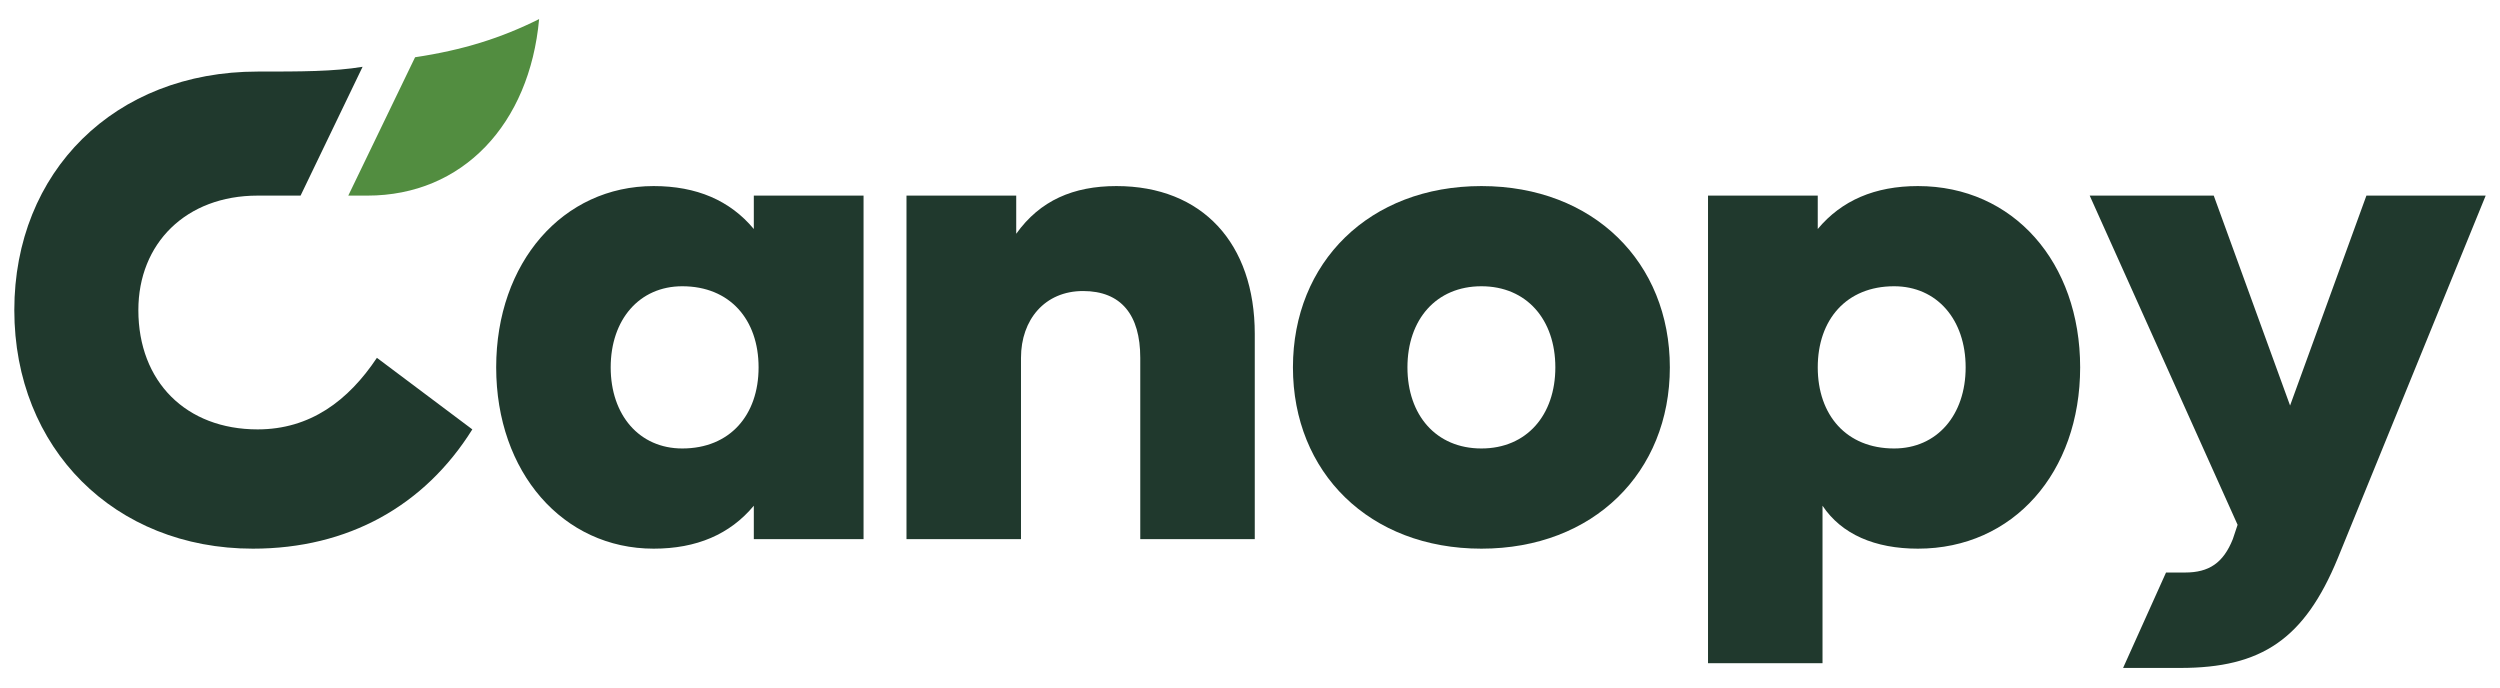
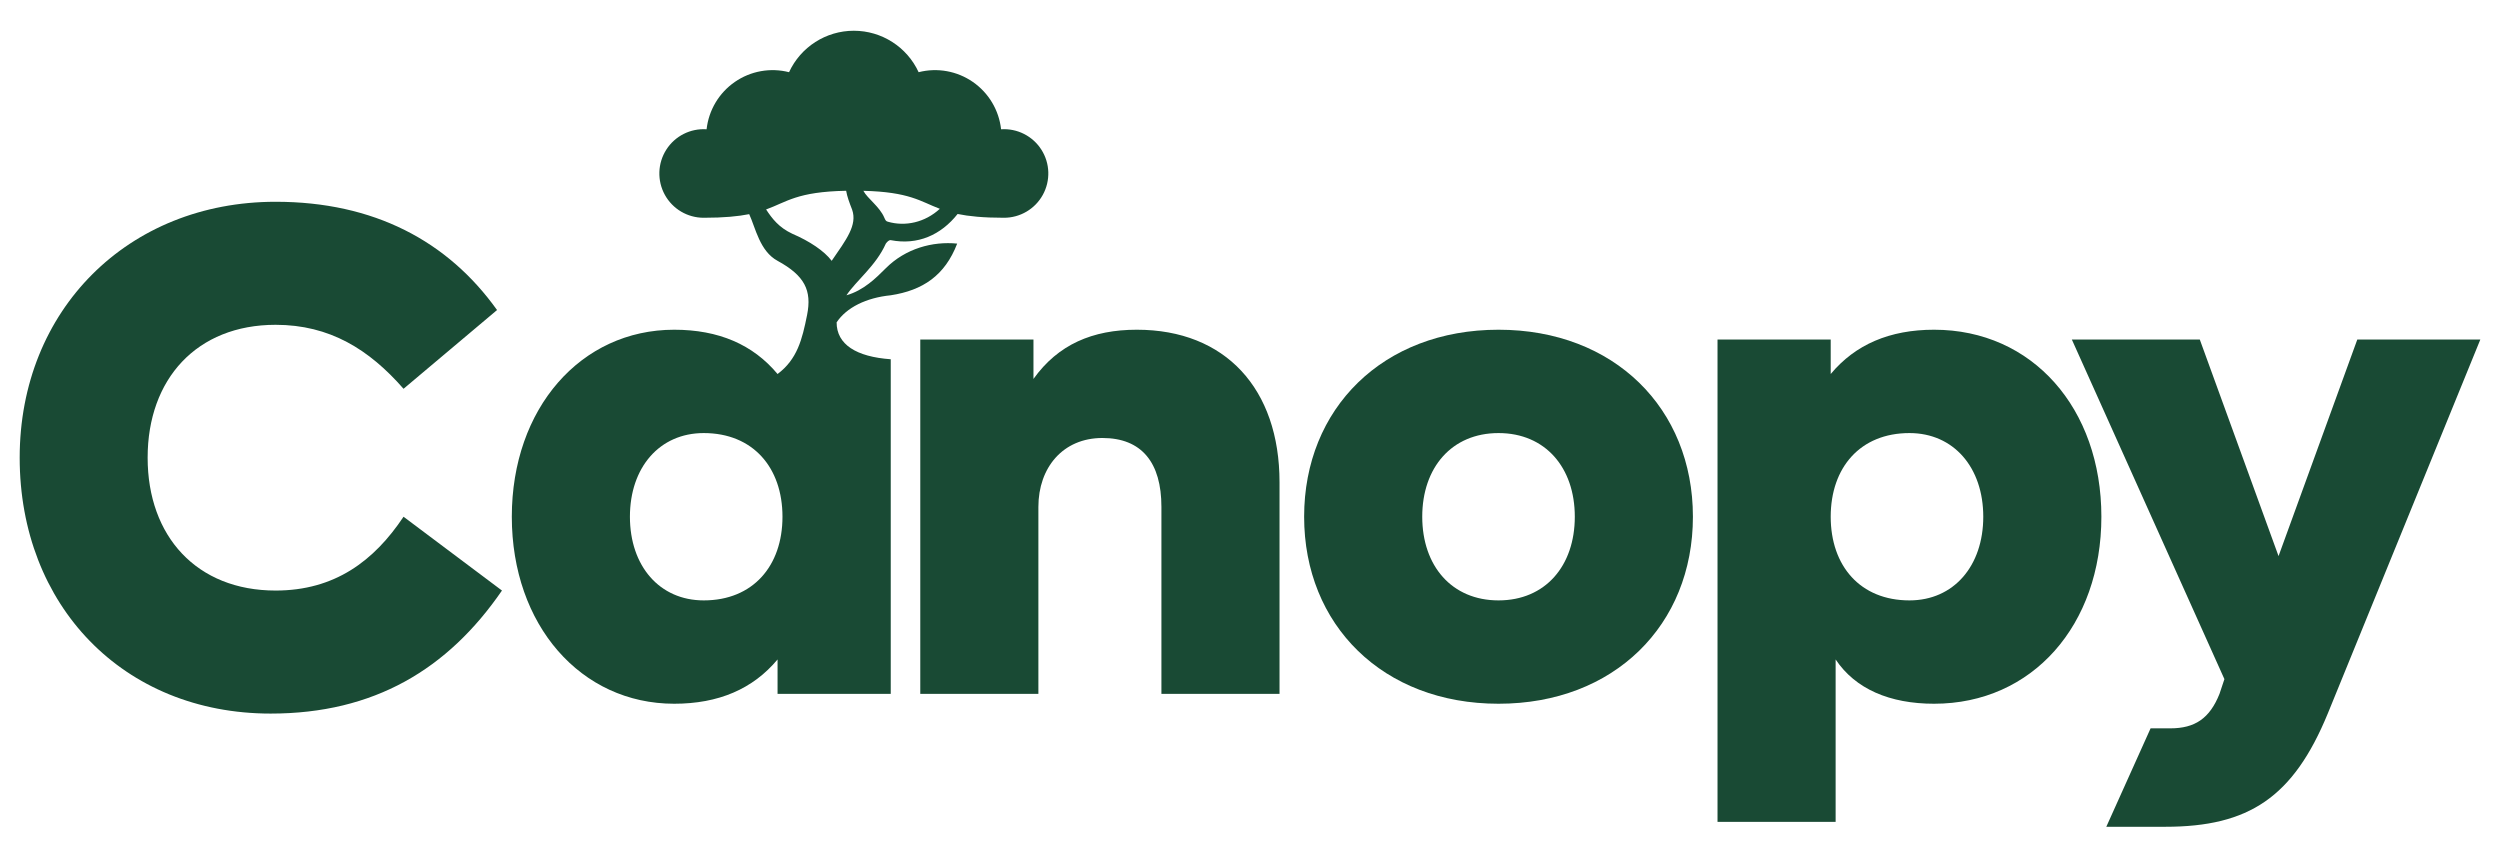
- <svg xmlns="http://www.w3.org/2000/svg" width="524" height="144" viewBox="0 0 524 144" role="img" aria-label="Canopy">
-   <g transform="translate(3 13)" fill="#20392D" fill-rule="evenodd">
-     <path d="M73 1 L60 28 H51        C36 28 26 38 26 52        C26 67 36 77 51 77        C62 77 70 71 76 62        L96 77        C86 93 70 102 50 102        C21 102 0 81 0 52        C0 23 21 2 51 2        C60 2 67 2 73 1 Z" />
-     <path fill="#528D40" d="M84 -1        C94 -2.5 102 -5 110 -9        C108 13 94 28 74 28        H70 Z" />
-     <path transform="translate(101 0)" d="M33 26        C42 26 49 29 54 35        V28 H77 V100 H54 V93        C49 99 42 102 33 102        C14 102 0 86 0 64        C0 42 14 26 33 26 Z        M39 47        C30 47 24 54 24 64        C24 74 30 81 39 81        C49 81 55 74 55 64        C55 54 49 47 39 47 Z" />
-     <path transform="translate(187 0)" d="M0 28 H23 V36        C28 29 35 26 44 26        C62 26 73 38 73 57        V100 H49 V62        C49 53 45 48 37 48        C29 48 24 54 24 62        V100 H0 Z" />
-     <path transform="translate(268 0)" d="M39.5 26        C63 26 79 42 79 64        C79 86 63 102 39.5 102        C16 102 0 86 0 64        C0 42 16 26 39.5 26 Z        M39.5 47        C30 47 24 54 24 64        C24 74 30 81 39.5 81        C49 81 55 74 55 64        C55 54 49 47 39.5 47 Z" />
-     <path transform="translate(355 0)" d="M0 28 H23 V35        C28 29 35 26 44 26        C64 26 78 42 78 64        C78 86 64 102 44 102        C35 102 28 99 24 93        V126 H0 Z        M39 47        C29 47 23 54 23 64        C23 74 29 81 39 81        C48 81 54 74 54 64        C54 54 48 47 39 47 Z" />
-     <path transform="translate(435 0)" d="M0 28 H26 L42 72 L58 28 H83        L52 104        C45 121 36 127 19 127        H7 L16 107 H20        C25 107 28 105 30 100        L31 97 Z" />
+ <svg xmlns="http://www.w3.org/2000/svg" width="508" height="172" viewBox="0 0 508 172" role="img" aria-label="Canopy">
+   <g transform="translate(4 41)" fill="#194A34" fill-rule="evenodd">
+     <path d="M52 0              C72 0 87 8 97 22              L78 38              C71 30 63 25 52 25              C36 25 26 36 26 52              C26 68 36 79 52 79              C64 79 72 73 78 64              L98 79              C87 95 72 104 51 104              C21 104 0 82 0 52              C0 22 22 0 52 0 Z" />
+     <path transform="translate(100 0)" d="M33 26              C42 26 49 29 54 35              C58 32 59 28 60 23              C61 18 59.5 15 54 12              C50.378 10.036 49.536 5.33 48.237 2.516              C46.015 2.961 43.124 3.25 39 3.25              A9 9 0 1 1 39.58 -14.73              A13.5 13.5 0 0 1 56.335 -26.33              A14.5 14.5 0 0 1 82.665 -26.33              A13.5 13.5 0 0 1 99.42 -14.73              A9 9 0 1 1 100 3.25              C95.767 3.25 92.833 2.946 90.588 2.48              C87.201 6.756 82.465 8.865 77 7.8              C76.65 7.75 76.3 8.1 76 8.5              C74 13 70 16 68 19              C71.5 18 74 15.5 76 13.5              C80 9.5 85.5 8 90.5 8.5              C88 15 83.5 18 77 19              C72 19.5 68 21.5 66 24.5              C66 29 70 31.5 77 32              V100              H54              V93              C49 99 42 102 33 102              C14 102 0 86 0 64              C0 42 14 26 33 26              Z              M51.671 1.562              C52.896 3.428 54.275 5.228 57 6.5              C60.5 8 63.5 10 65 12              C67.95 7.7 70.25 4.75 69.15 1.6              C68.609 0.21 68.128 -1.061 67.937 -2.235              C57.932 -2.042 55.923 0.023 51.671 1.562              Z              M71.436 -2.227              C72.278 -0.636 74.753 0.985 75.7 3.25              C75.9 3.7 76 3.95 76.4 4.05              C79.959 5.085 83.964 4.201 86.973 1.43              C83.009 -0.073 80.841 -1.997 71.436 -2.227              Z              M39 47              C30 47 24 54 24 64              C24 74 30 81 39 81              C49 81 55 74 55 64              C55 54 49 47 39 47              Z" />
+     <path transform="translate(183 0)" d="M0 28              H23              V36              C28 29 35 26 44 26              C62 26 73 38 73 57              V100              H49              V62              C49 53 45 48 37 48              C29 48 24 54 24 62              V100              H0 Z" />
+     <path transform="translate(261 0)" d="M39.5 26              C63 26 79 42 79 64              C79 86 63 102 39.5 102              C16 102 0 86 0 64              C0 42 16 26 39.5 26 Z              M39.5 47              C30 47 24 54 24 64              C24 74 30 81 39.5 81              C49 81 55 74 55 64              C55 54 49 47 39.5 47 Z" />
+     <path transform="translate(345 0)" d="M0 28              H23              V35              C28 29 35 26 44 26              C64 26 78 42 78 64              C78 86 64 102 44 102              C35 102 28 99 24 93              V126              H0 Z              M39 47              C29 47 23 54 23 64              C23 74 29 81 39 81              C48 81 54 74 54 64              C54 54 48 47 39 47 Z" />
+     <path transform="translate(417 0)" d="M0 28              H26              L42 72              L58 28              H83              L52 104              C45 121 36 127 19 127              H7              L16 107              H20              C25 107 28 105 30 100              L31 97 Z" />
  </g>
</svg>
